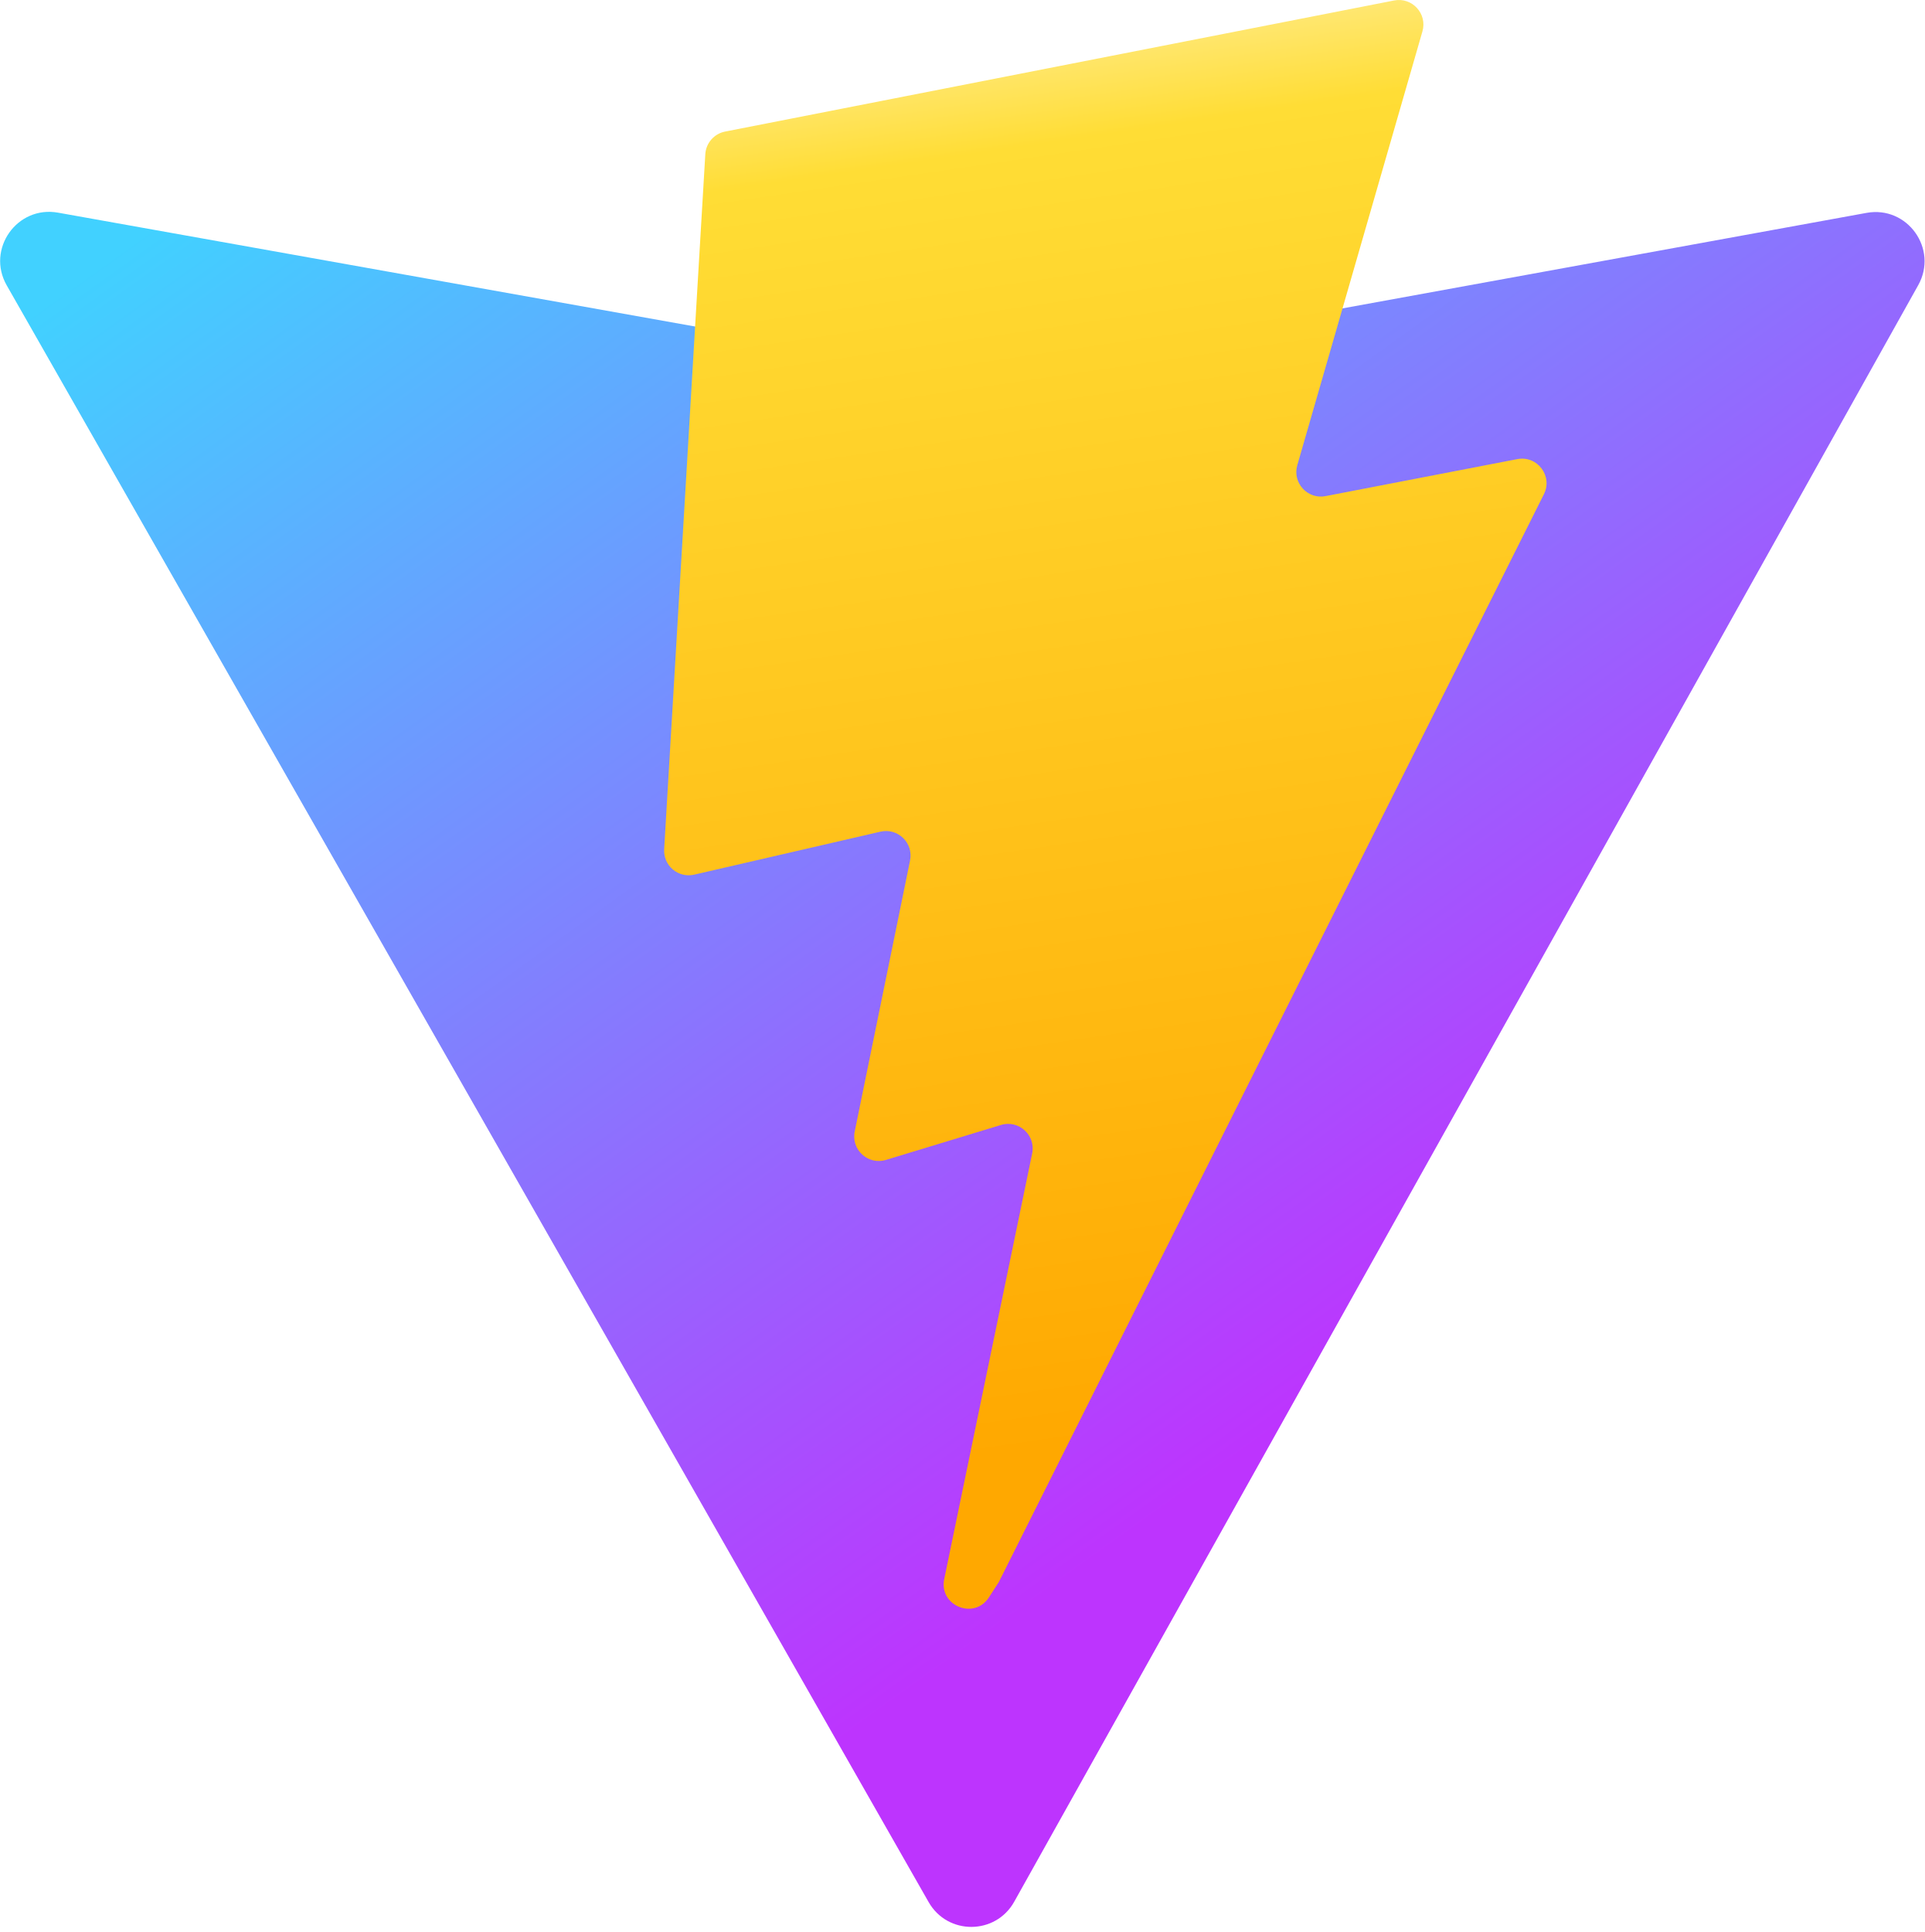
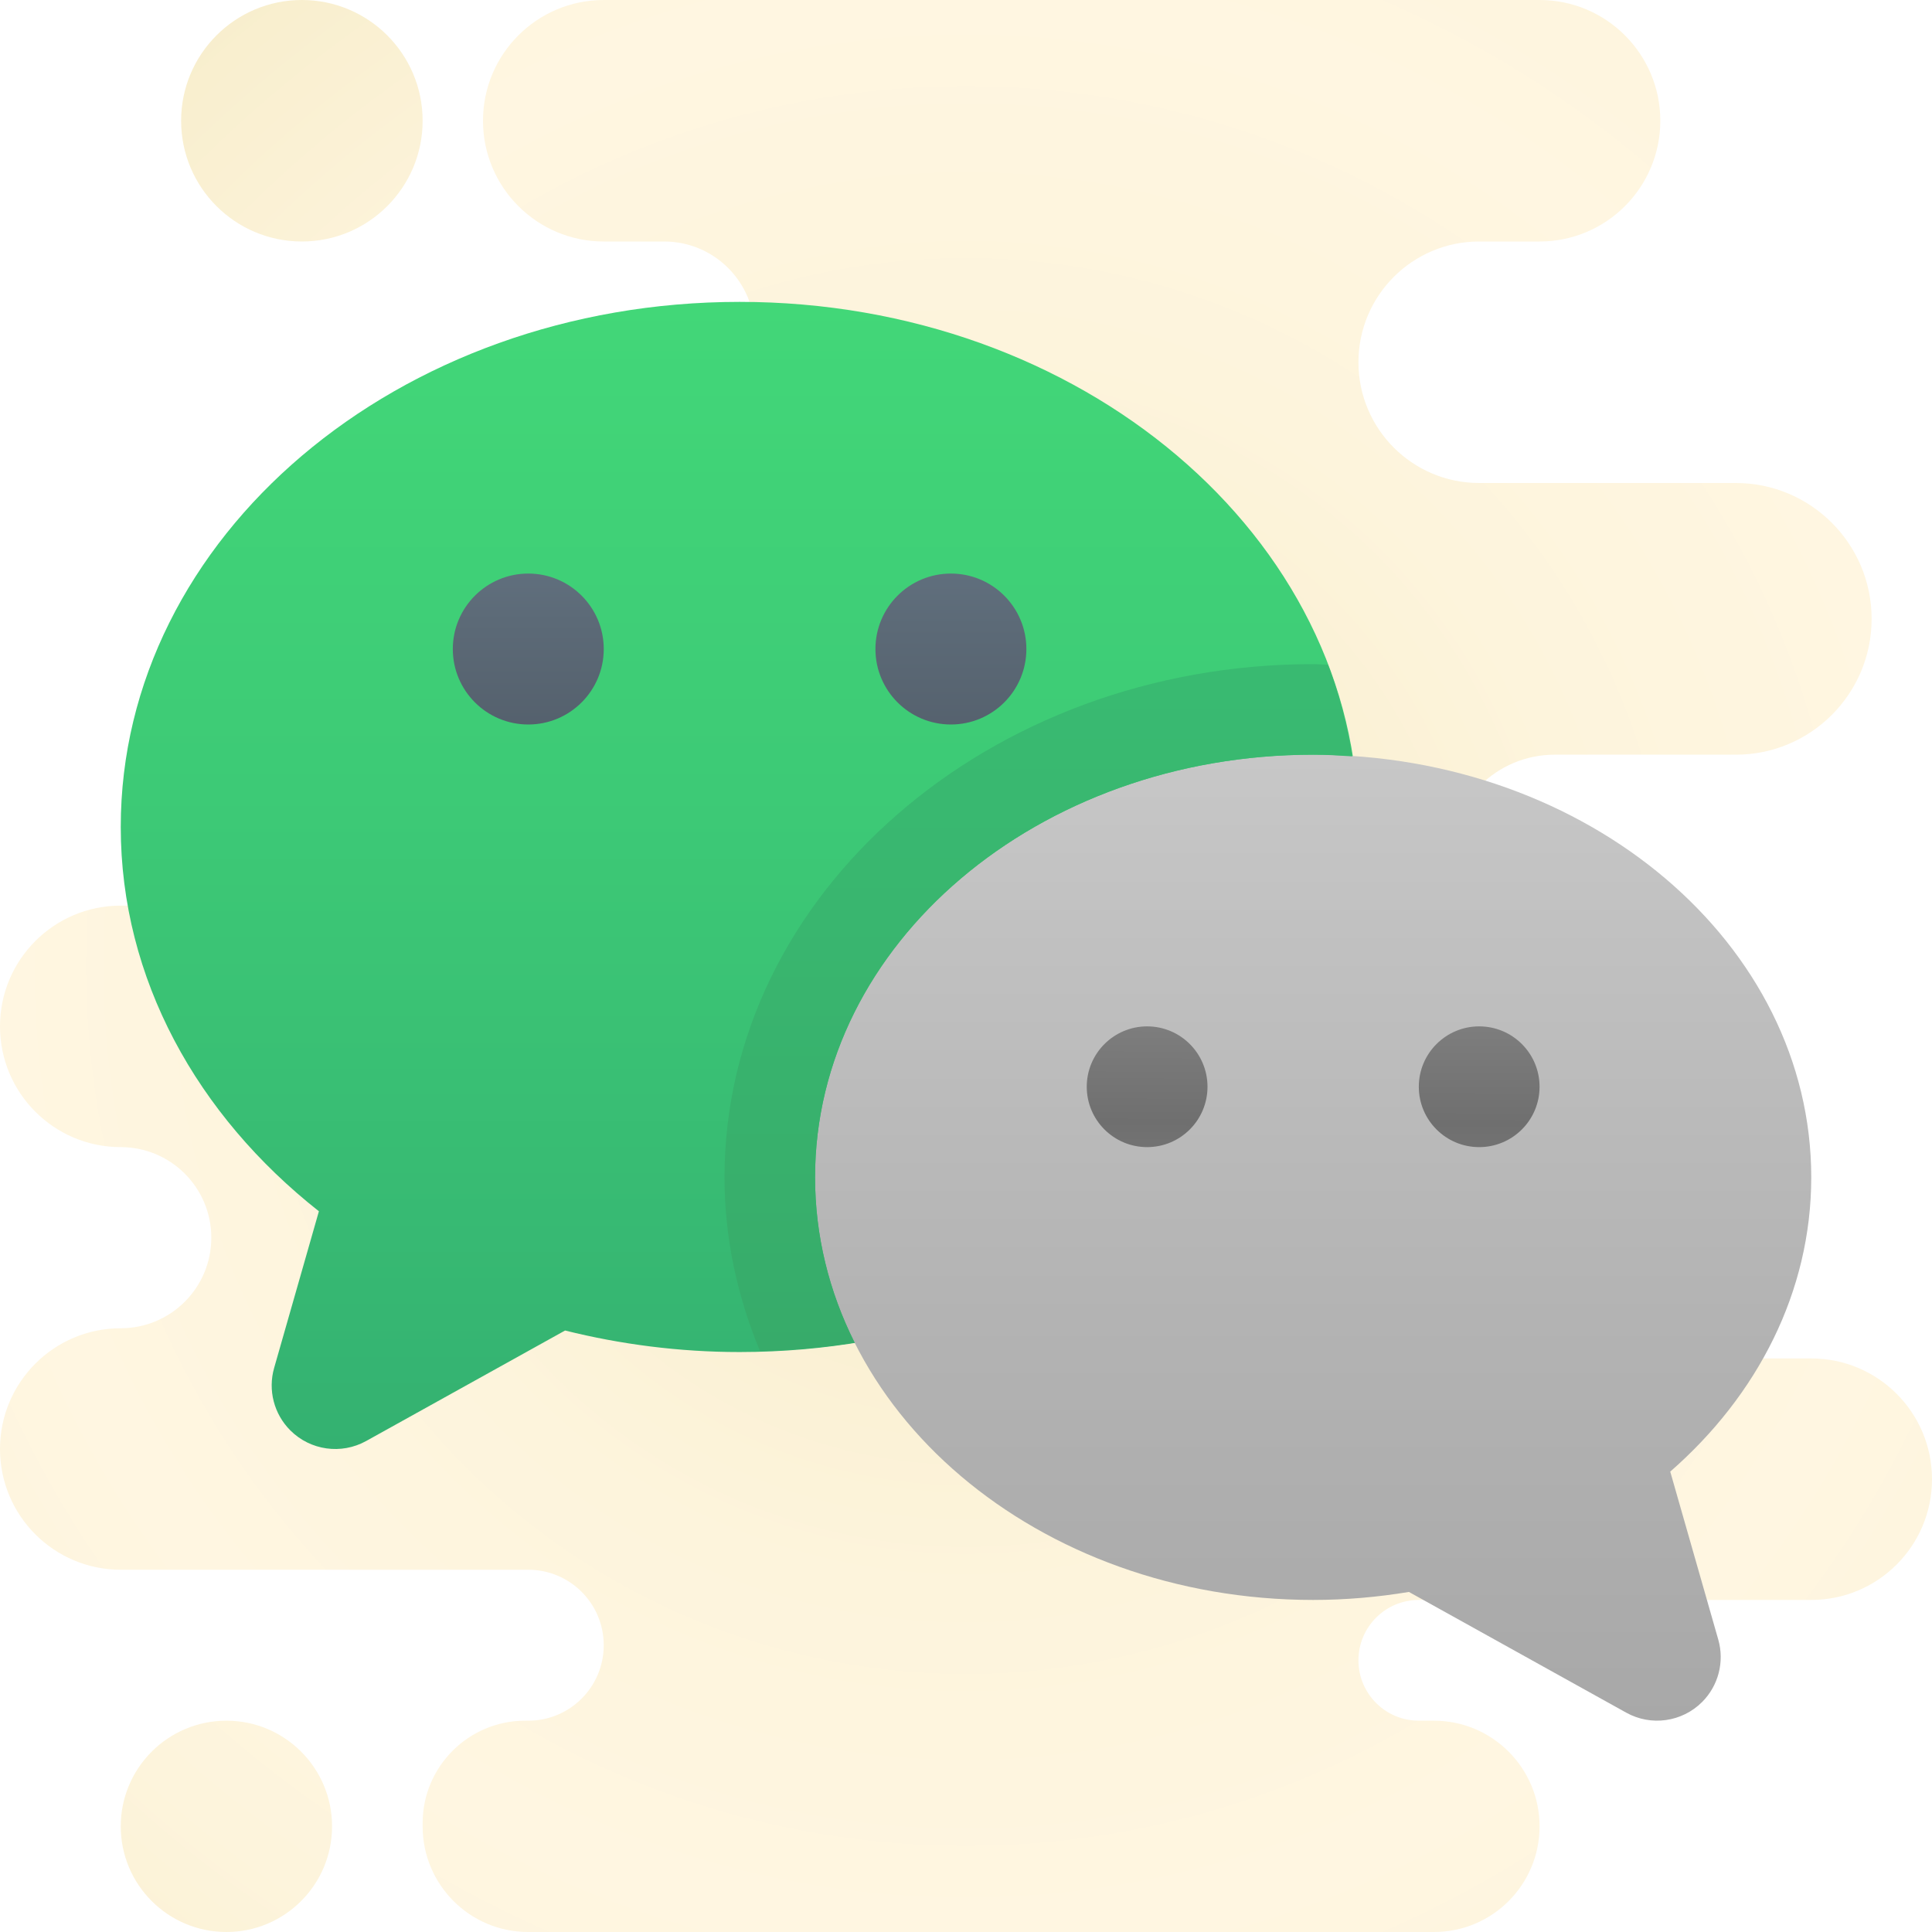
- <svg xmlns="http://www.w3.org/2000/svg" aria-hidden="true" role="img" class="iconify iconify--logos" width="31.88" height="32" preserveAspectRatio="xMidYMid meet" viewBox="0 0 256 257">
-   <defs>
-     <linearGradient id="IconifyId1813088fe1fbc01fb466" x1="-.828%" x2="57.636%" y1="7.652%" y2="78.411%">
-       <stop offset="0%" stop-color="#41D1FF" />
-       <stop offset="100%" stop-color="#BD34FE" />
+ <svg xmlns="http://www.w3.org/2000/svg" viewBox="0 0 64 64" width="64px" height="64px">
+   <radialGradient id="QHyWB30mR8aAdUwtDM__Na" cx="36.833" cy="35.917" r="26" gradientUnits="userSpaceOnUse" spreadMethod="reflect">
+     <stop offset="0" stop-color="#f4e9c3" />
+     <stop offset=".219" stop-color="#f8eecd" />
+     <stop offset=".644" stop-color="#fdf4dc" />
+     <stop offset="1" stop-color="#fff6e1" />
+   </radialGradient>
+   <path fill="url(#QHyWB30mR8aAdUwtDM__Na)" d="M10,8L10,8c2.209,0,4-1.791,4-4v0c0-2.209-1.791-4-4-4h0C7.791,0,6,1.791,6,4v0 C6,6.209,7.791,8,10,8z" />
+   <radialGradient id="QHyWB30mR8aAdUwtDM__Nb" cx="31.417" cy="29.917" r="28.77" gradientUnits="userSpaceOnUse" spreadMethod="reflect">
+     <stop offset="0" stop-color="#f4e9c3" />
+     <stop offset=".219" stop-color="#f8eecd" />
+     <stop offset=".644" stop-color="#fdf4dc" />
+     <stop offset="1" stop-color="#fff6e1" />
+   </radialGradient>
+   <path fill="url(#QHyWB30mR8aAdUwtDM__Nb)" d="M7.5,64L7.5,64c1.933,0,3.5-1.567,3.5-3.5v0c0-1.933-1.567-3.5-3.5-3.5h0 C5.567,57,4,58.567,4,60.5v0C4,62.433,5.567,64,7.5,64z" />
+   <radialGradient id="QHyWB30mR8aAdUwtDM__Nc" cx="32" cy="32" r="32" gradientUnits="userSpaceOnUse" spreadMethod="reflect">
+     <stop offset="0" stop-color="#f4e9c3" />
+     <stop offset=".219" stop-color="#f8eecd" />
+     <stop offset=".644" stop-color="#fdf4dc" />
+     <stop offset="1" stop-color="#fff6e1" />
+   </radialGradient>
+   <path fill="url(#QHyWB30mR8aAdUwtDM__Nc)" d="M20,30H4c-2.209,0-4,1.791-4,4v0c0,2.209,1.791,4,4,4h0c1.657,0,3,1.343,3,3v0 c0,1.657-1.343,3-3,3h0c-2.209,0-4,1.791-4,4v0c0,2.209,1.791,4,4,4h13.5c1.381,0,2.5,1.119,2.499,2.5l0,0.003 c0,1.379-1.119,2.497-2.498,2.497l-0.104,0c-1.876,0-3.396,1.52-3.397,3.395c0,0.035,0,0.07,0,0.105c0,1.933,1.564,3.5,3.497,3.5 c7.061,0,22.946,0,30.006,0C49.436,64,51,62.433,51,60.5v0c0-1.933-1.567-3.5-3.5-3.5H47c-1.105,0-2-0.895-2-2v0 c0-1.105,0.895-2,2-2h13c2.209,0,4-1.791,4-4v0c0-2.209-1.791-4-4-4h-7.5c-1.381,0-2.5-1.119-2.5-2.5v0c0-1.381,1.119-2.5,2.5-2.5 H53c2.209,0,4-1.791,4-4v0c0-2.209-1.791-4-4-4h-1.5c-1.933,0-3.5-1.567-3.5-3.5v0c0-1.933,1.567-3.5,3.5-3.5h6 c2.485,0,4.5-2.015,4.5-4.5v0c0-2.485-2.015-4.5-4.5-4.5H49c-2.209,0-4-1.791-4-4v0c0-2.209,1.791-4,4-4h2c2.209,0,4-1.791,4-4v0 c0-2.209-1.791-4-4-4L20,0c-2.209,0-4,1.791-4,4v0c0,2.209,1.791,4,4,4h2c1.657,0,3,1.343,3,3v0c0,1.657-1.343,3-3,3h-7.5 c-1.933,0-3.5,1.567-3.5,3.5v0c0,1.933,1.567,3.5,3.5,3.5H20V30z" />
+   <g>
+     <linearGradient id="QHyWB30mR8aAdUwtDM__Nd" x1="24.5" x2="24.5" y1="10" y2="48" gradientUnits="userSpaceOnUse" spreadMethod="reflect">
+       <stop offset="0" stop-color="#42d778" />
+       <stop offset=".428" stop-color="#3dca76" />
+       <stop offset="1" stop-color="#34b171" />
    </linearGradient>
-     <linearGradient id="IconifyId1813088fe1fbc01fb467" x1="43.376%" x2="50.316%" y1="2.242%" y2="89.03%">
-       <stop offset="0%" stop-color="#FFEA83" />
-       <stop offset="8.333%" stop-color="#FFDD35" />
-       <stop offset="100%" stop-color="#FFA800" />
+     <path fill="url(#QHyWB30mR8aAdUwtDM__Nd)" d="M24.5,10C13.178,10,4,17.788,4,27.394c0,5.034,2.536,9.555,6.564,12.731l-1.483,5.19 c-0.21,0.736-0.005,1.527,0.536,2.068h0c0.665,0.665,1.69,0.809,2.513,0.352l6.589-3.66c1.835,0.457,3.772,0.713,5.782,0.713 C35.822,44.788,45,37,45,27.394S35.822,10,24.5,10z" />
+     <linearGradient id="QHyWB30mR8aAdUwtDM__Ne" x1="43.5" x2="43.5" y1="25" y2="63.237" gradientUnits="userSpaceOnUse" spreadMethod="reflect">
+       <stop offset="0" stop-color="#c7c7c7" />
+       <stop offset=".488" stop-color="#b3b3b3" />
+       <stop offset="1" stop-color="#a3a3a3" />
    </linearGradient>
-   </defs>
-   <path fill="url(#IconifyId1813088fe1fbc01fb466)" d="M255.153 37.938L134.897 252.976c-2.483 4.44-8.862 4.466-11.382.048L.875 37.958c-2.746-4.814 1.371-10.646 6.827-9.67l120.385 21.517a6.537 6.537 0 0 0 2.322-.004l117.867-21.483c5.438-.991 9.574 4.796 6.877 9.62Z" />
-   <path fill="url(#IconifyId1813088fe1fbc01fb467)" d="M185.432.063L96.44 17.501a3.268 3.268 0 0 0-2.634 3.014l-5.474 92.456a3.268 3.268 0 0 0 3.997 3.378l24.777-5.718c2.318-.535 4.413 1.507 3.936 3.838l-7.361 36.047c-.495 2.426 1.782 4.5 4.151 3.78l15.304-4.649c2.372-.72 4.652 1.36 4.15 3.788l-11.698 56.621c-.732 3.542 3.979 5.473 5.943 2.437l1.313-2.028l72.516-144.72c1.215-2.423-.88-5.186-3.54-4.672l-25.505 4.922c-2.396.462-4.435-1.77-3.759-4.114l16.646-57.705c.677-2.35-1.37-4.583-3.769-4.113Z" />
+     <path fill="url(#QHyWB30mR8aAdUwtDM__Ne)" d="M55.329,48.749C58.215,46.228,60,42.793,60,39c0-7.732-7.387-14-16.5-14S27,31.268,27,39 s7.387,14,16.5,14c1.086,0,2.144-0.095,3.172-0.265l7.199,3.999c0.822,0.457,1.847,0.313,2.513-0.352h0 c0.541-0.541,0.746-1.333,0.536-2.068L55.329,48.749z" />
+     <linearGradient id="QHyWB30mR8aAdUwtDM__Nf" x1="34.397" x2="34.397" y1="44.759" y2="10.703" gradientUnits="userSpaceOnUse" spreadMethod="reflect">
+       <stop offset="0" stop-color="#37ab6a" />
+       <stop offset=".422" stop-color="#39b66f" />
+       <stop offset="1" stop-color="#3ac074" />
+     </linearGradient>
+     <path fill="url(#QHyWB30mR8aAdUwtDM__Nf)" d="M24,39c0,2.024,0.429,3.957,1.176,5.759c1.067-0.03,2.115-0.12,3.135-0.283 C27.468,42.794,27,40.943,27,39c0-7.732,7.387-14,16.5-14c0.437,0,0.865,0.027,1.293,0.055c-0.166-1.043-0.428-2.058-0.801-3.034 C43.827,22.018,43.666,22,43.5,22C32.748,22,24,29.626,24,39z" />
+     <linearGradient id="QHyWB30mR8aAdUwtDM__Ng" x1="49.033" x2="48.995" y1="27.583" y2="37.214" gradientUnits="userSpaceOnUse" spreadMethod="reflect">
+       <stop offset="0" stop-color="#a4a4a4" />
+       <stop offset=".63" stop-color="#7f7f7f" />
+       <stop offset="1" stop-color="#6f6f6f" />
+       <stop offset="1" stop-color="#6f6f6f" />
+     </linearGradient>
+     <path fill="url(#QHyWB30mR8aAdUwtDM__Ng)" d="M49 34A2 2 0 1 0 49 38A2 2 0 1 0 49 34Z" />
+     <linearGradient id="QHyWB30mR8aAdUwtDM__Nh" x1="38.034" x2="37.995" y1="27.54" y2="37.17" gradientUnits="userSpaceOnUse" spreadMethod="reflect">
+       <stop offset="0" stop-color="#a4a4a4" />
+       <stop offset=".63" stop-color="#7f7f7f" />
+       <stop offset="1" stop-color="#6f6f6f" />
+       <stop offset="1" stop-color="#6f6f6f" />
+     </linearGradient>
+     <path fill="url(#QHyWB30mR8aAdUwtDM__Nh)" d="M38 34A2 2 0 1 0 38 38A2 2 0 1 0 38 34Z" />
+     <linearGradient id="QHyWB30mR8aAdUwtDM__Ni" x1="17.5" x2="17.5" y1="19" y2="26.14" gradientUnits="userSpaceOnUse" spreadMethod="reflect">
+       <stop offset="0" stop-color="#606f7d" />
+       <stop offset=".223" stop-color="#5c6a77" />
+       <stop offset="1" stop-color="#505b67" />
+     </linearGradient>
+     <path fill="url(#QHyWB30mR8aAdUwtDM__Ni)" d="M17.5 19A2.5 2.5 0 1 0 17.5 24A2.5 2.5 0 1 0 17.5 19Z" />
+     <linearGradient id="QHyWB30mR8aAdUwtDM__Nj" x1="31.5" x2="31.5" y1="19" y2="26.747" gradientUnits="userSpaceOnUse" spreadMethod="reflect">
+       <stop offset="0" stop-color="#606f7d" />
+       <stop offset=".223" stop-color="#5c6a77" />
+       <stop offset="1" stop-color="#505b67" />
+     </linearGradient>
+     <path fill="url(#QHyWB30mR8aAdUwtDM__Nj)" d="M31.5 19A2.5 2.5 0 1 0 31.5 24A2.5 2.5 0 1 0 31.5 19Z" />
+   </g>
</svg>
